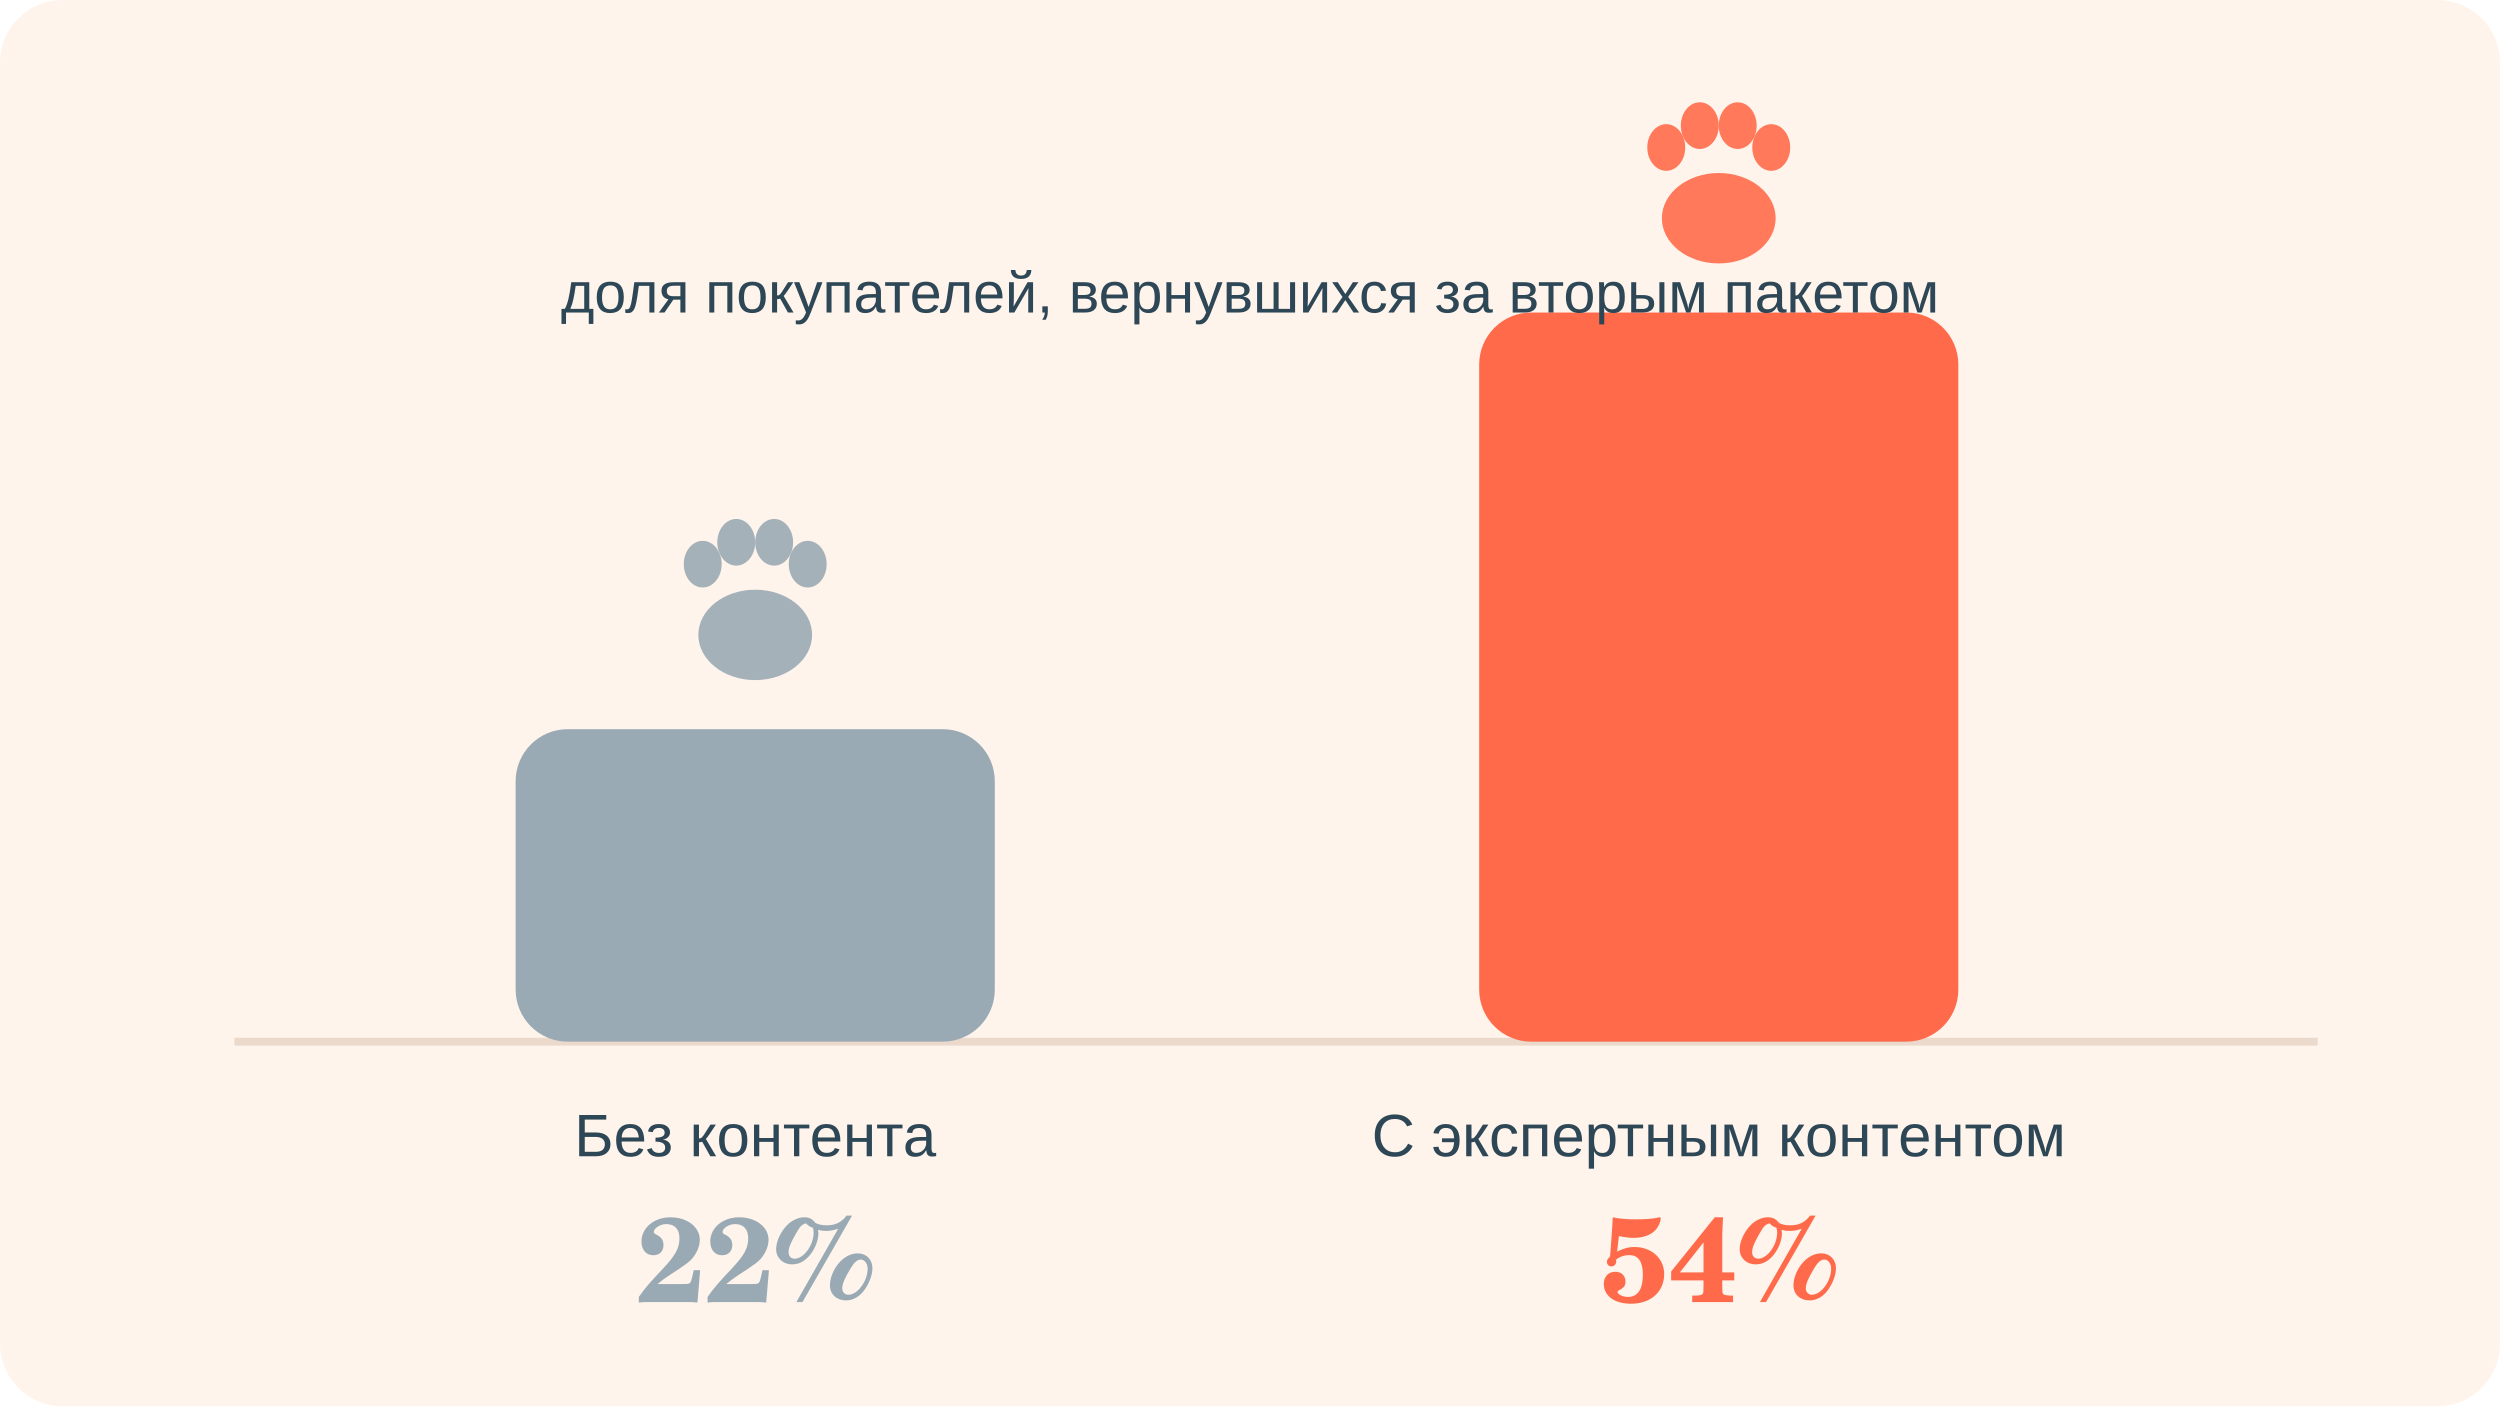
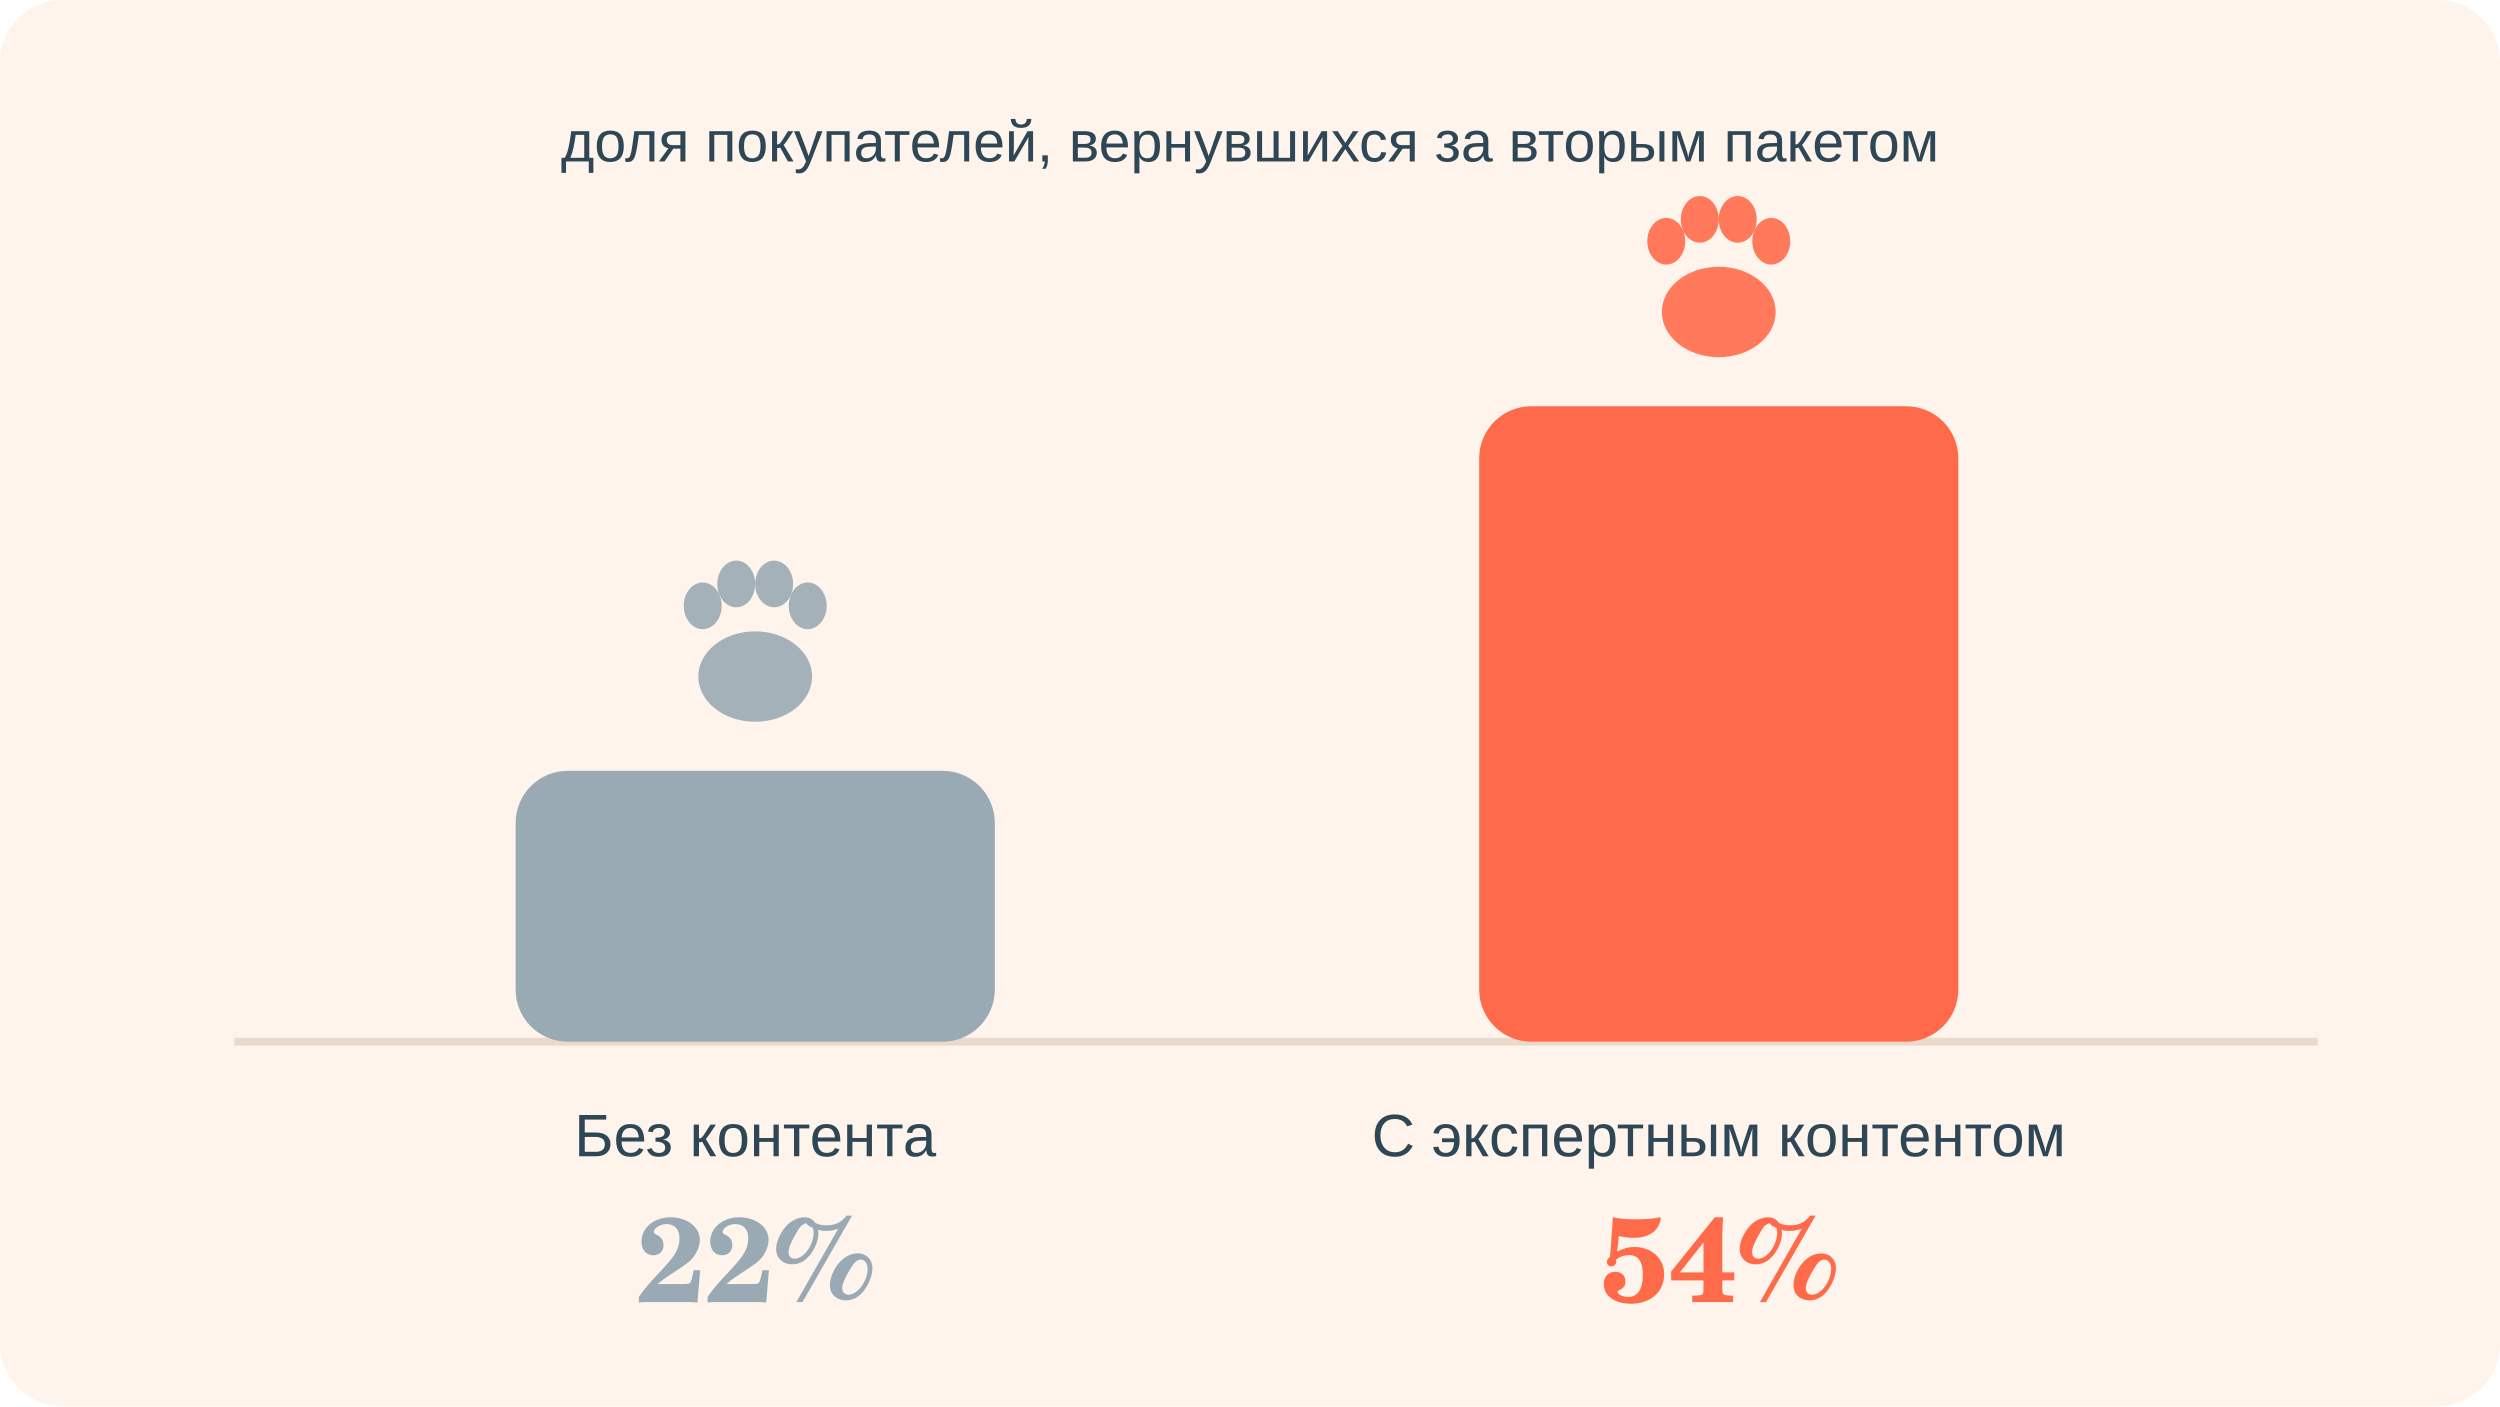
<svg xmlns="http://www.w3.org/2000/svg" viewBox="0 0 960 540" width="960" height="540">
  <rect width="960" height="540" fill="#FFF4EC" rx="24" />
  <line x1="90" y1="400" x2="890" y2="400" stroke="#EBD9CC" stroke-width="3" />
-   <rect x="198" y="280" width="184" height="120" rx="20" fill="#9AAAB4" />
-   <ellipse cx="290" cy="243.8" rx="21.84" ry="17.36" fill="#9AAAB4" opacity="0.9" />
-   <ellipse cx="269.84" cy="216.64" rx="7.28" ry="8.96" fill="#9AAAB4" opacity="0.9" />
-   <ellipse cx="282.72" cy="208.24" rx="7.28" ry="8.96" fill="#9AAAB4" opacity="0.9" />
-   <ellipse cx="297.28" cy="208.24" rx="7.28" ry="8.96" fill="#9AAAB4" opacity="0.9" />
-   <ellipse cx="310.16" cy="216.64" rx="7.28" ry="8.96" fill="#9AAAB4" opacity="0.9" />
+   <rect x="198" y="296" width="184" height="104" rx="20" fill="#9AAAB4" />
+   <ellipse cx="290" cy="259.8" rx="21.84" ry="17.36" fill="#9AAAB4" opacity="0.9" />
+   <ellipse cx="269.84" cy="232.64" rx="7.28" ry="8.96" fill="#9AAAB4" opacity="0.9" />
+   <ellipse cx="282.72" cy="224.24" rx="7.28" ry="8.96" fill="#9AAAB4" opacity="0.9" />
+   <ellipse cx="297.28" cy="224.24" rx="7.28" ry="8.96" fill="#9AAAB4" opacity="0.9" />
+   <ellipse cx="310.16" cy="232.64" rx="7.28" ry="8.96" fill="#9AAAB4" opacity="0.9" />
  <text x="290" y="444" text-anchor="middle" font-family="Arial,sans-serif" font-size="23" fill="#2E4756">Без контента</text>
  <text x="290" y="500" text-anchor="middle" font-family="Century Schoolbook,Georgia,serif" font-size="46" font-weight="bold" fill="#9AAAB4">22%</text>
-   <rect x="568" y="120" width="184" height="280" rx="20" fill="#FF6B4A" />
-   <ellipse cx="660" cy="83.8" rx="21.84" ry="17.36" fill="#FF6B4A" opacity="0.9" />
-   <ellipse cx="639.84" cy="56.64" rx="7.28" ry="8.96" fill="#FF6B4A" opacity="0.9" />
-   <ellipse cx="652.72" cy="48.24" rx="7.28" ry="8.96" fill="#FF6B4A" opacity="0.9" />
-   <ellipse cx="667.28" cy="48.24" rx="7.28" ry="8.96" fill="#FF6B4A" opacity="0.9" />
-   <ellipse cx="680.16" cy="56.64" rx="7.28" ry="8.96" fill="#FF6B4A" opacity="0.9" />
+   <rect x="568" y="156" width="184" height="244" rx="20" fill="#FF6B4A" />
+   <ellipse cx="660" cy="119.8" rx="21.84" ry="17.36" fill="#FF6B4A" opacity="0.9" />
+   <ellipse cx="639.84" cy="92.64" rx="7.28" ry="8.96" fill="#FF6B4A" opacity="0.9" />
+   <ellipse cx="652.72" cy="84.24" rx="7.28" ry="8.96" fill="#FF6B4A" opacity="0.9" />
+   <ellipse cx="667.28" cy="84.24" rx="7.28" ry="8.96" fill="#FF6B4A" opacity="0.9" />
+   <ellipse cx="680.16" cy="92.64" rx="7.28" ry="8.96" fill="#FF6B4A" opacity="0.9" />
  <text x="660" y="444" text-anchor="middle" font-family="Arial,sans-serif" font-size="23" fill="#2E4756">С экспертным контентом</text>
  <text x="660" y="500" text-anchor="middle" font-family="Century Schoolbook,Georgia,serif" font-size="46" font-weight="bold" fill="#FF6B4A">54%</text>
-   <text x="480" y="120" text-anchor="middle" font-family="Arial,sans-serif" font-size="22" fill="#2E4756">доля покупателей, вернувшихся за вторым пакетом</text>
+   <text x="480" y="62" text-anchor="middle" font-family="Arial,sans-serif" font-size="22" fill="#2E4756">доля покупателей, вернувшихся за вторым пакетом</text>
</svg>
